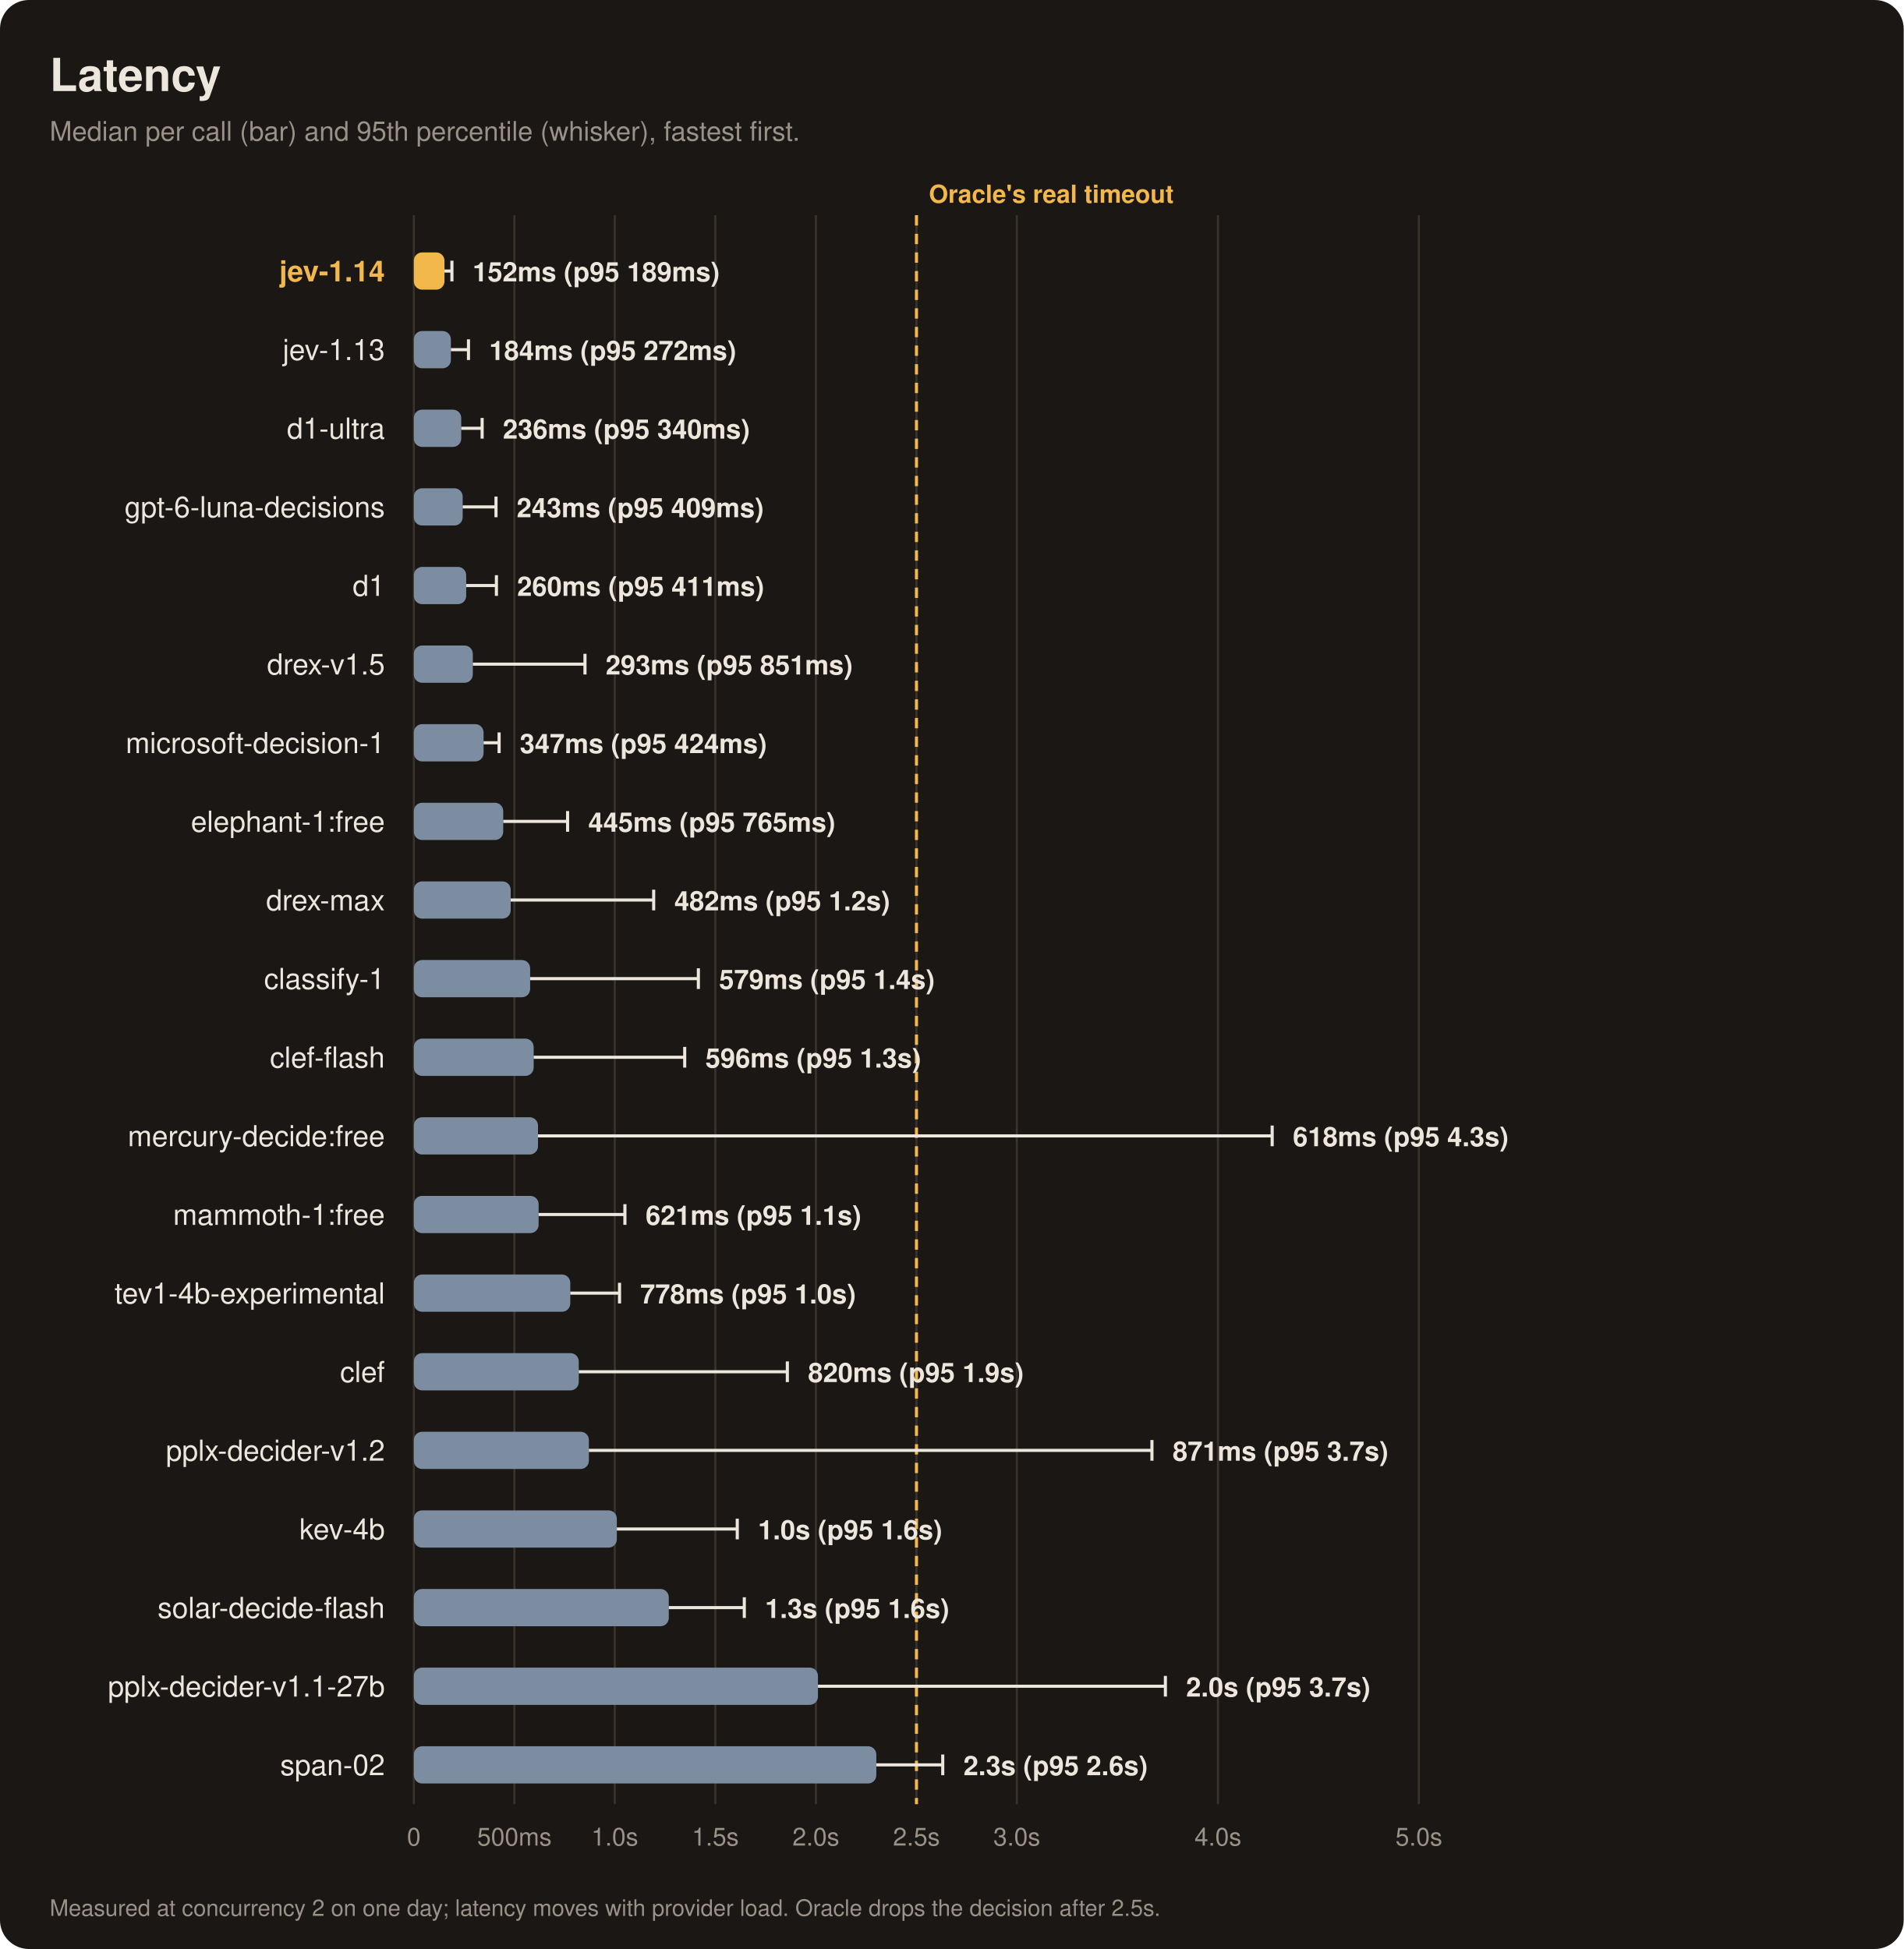
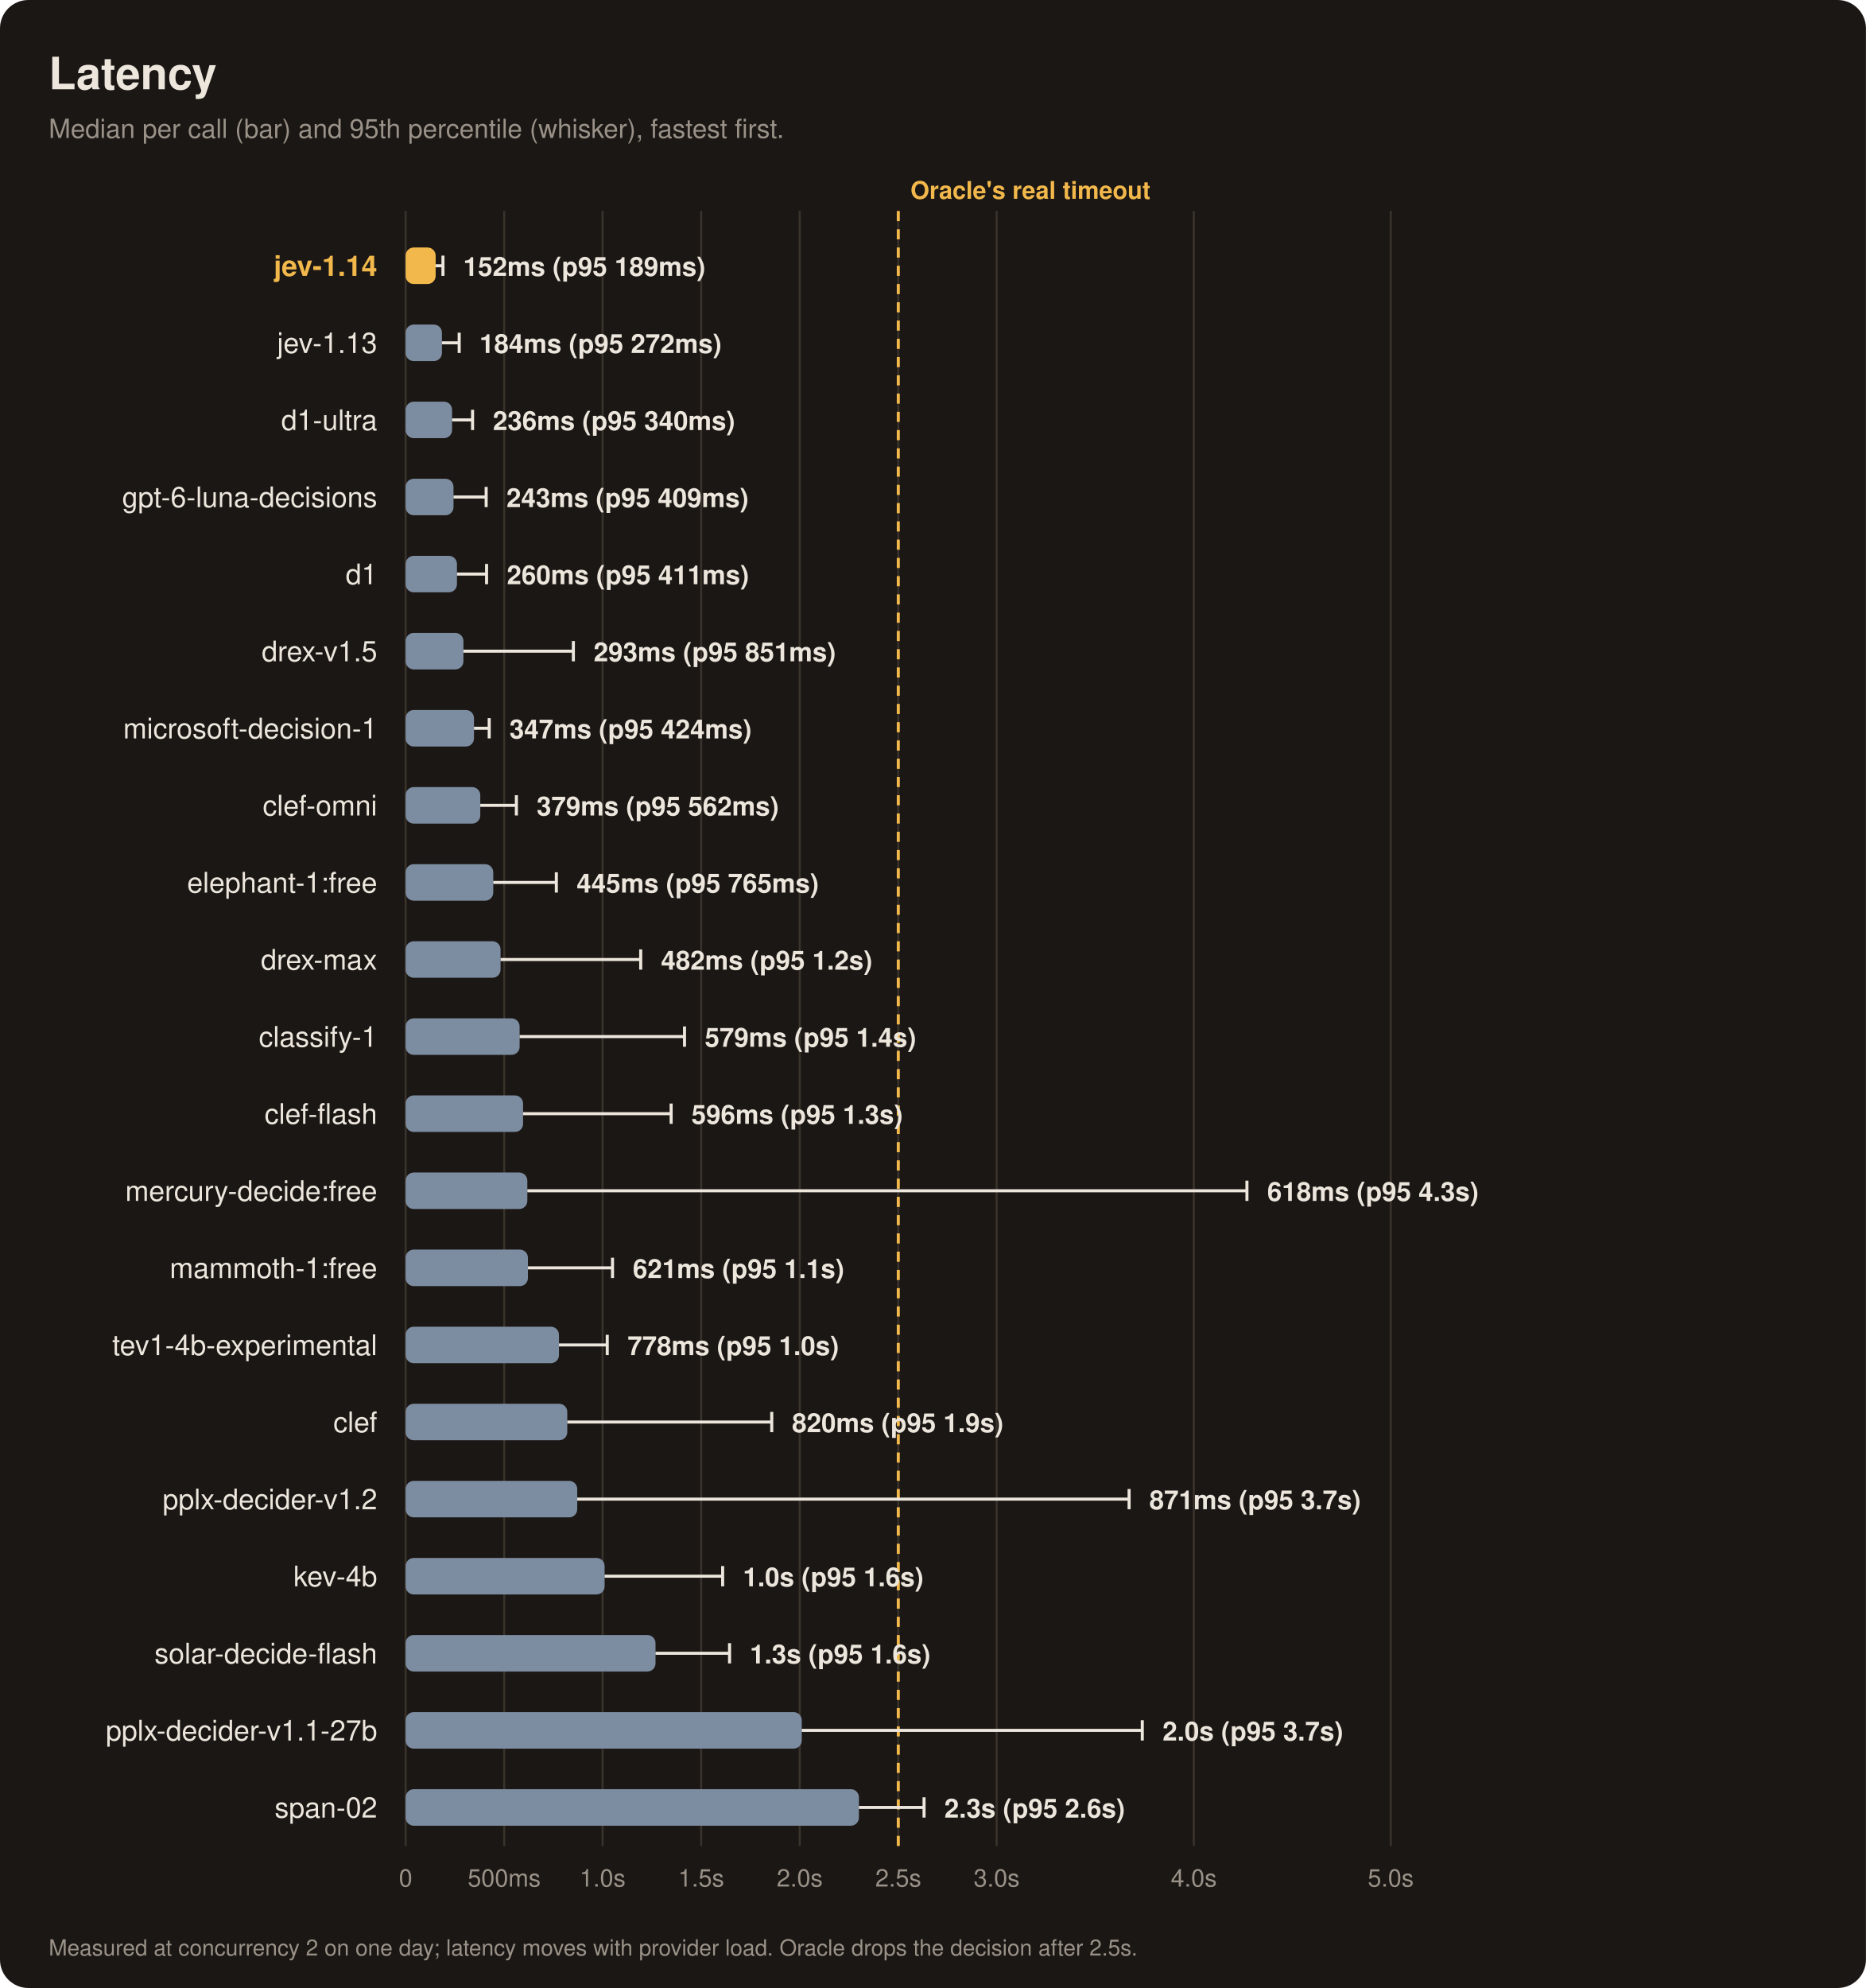
- <svg xmlns="http://www.w3.org/2000/svg" viewBox="0 0 920 942" width="920" role="img" aria-label="Latency" font-family="-apple-system,BlinkMacSystemFont,'Segoe UI',Helvetica,Arial,sans-serif">
-   <rect width="920" height="942" rx="14" fill="#1b1714" />
+ <svg xmlns="http://www.w3.org/2000/svg" viewBox="0 0 920 980" width="920" role="img" aria-label="Latency" font-family="-apple-system,BlinkMacSystemFont,'Segoe UI',Helvetica,Arial,sans-serif">
+   <rect width="920" height="980" rx="14" fill="#1b1714" />
  <text x="24.0" y="44.0" font-size="22" font-weight="700" fill="#ece6dd" text-anchor="start">Latency</text>
  <text x="24.0" y="68.0" font-size="13" font-weight="400" fill="#9a9288" text-anchor="start">Median per call (bar) and 95th percentile (whisker), fastest first.</text>
-   <line x1="200.0" y1="104.0" x2="200.0" y2="872.0" stroke="#3a332c" stroke-width="1.0" />
-   <text x="200.0" y="892.0" font-size="12" font-weight="400" fill="#9a9288" text-anchor="middle">0</text>
-   <line x1="248.6" y1="104.0" x2="248.6" y2="872.0" stroke="#3a332c" stroke-width="1.0" />
-   <text x="248.6" y="892.0" font-size="12" font-weight="400" fill="#9a9288" text-anchor="middle">500ms</text>
-   <line x1="297.1" y1="104.0" x2="297.1" y2="872.0" stroke="#3a332c" stroke-width="1.0" />
-   <text x="297.1" y="892.0" font-size="12" font-weight="400" fill="#9a9288" text-anchor="middle">1.0s</text>
-   <line x1="345.7" y1="104.0" x2="345.7" y2="872.0" stroke="#3a332c" stroke-width="1.0" />
-   <text x="345.7" y="892.0" font-size="12" font-weight="400" fill="#9a9288" text-anchor="middle">1.5s</text>
-   <line x1="394.3" y1="104.0" x2="394.3" y2="872.0" stroke="#3a332c" stroke-width="1.0" />
-   <text x="394.3" y="892.0" font-size="12" font-weight="400" fill="#9a9288" text-anchor="middle">2.0s</text>
-   <line x1="442.9" y1="104.0" x2="442.9" y2="872.0" stroke="#3a332c" stroke-width="1.0" />
-   <text x="442.9" y="892.0" font-size="12" font-weight="400" fill="#9a9288" text-anchor="middle">2.5s</text>
-   <line x1="491.4" y1="104.0" x2="491.4" y2="872.0" stroke="#3a332c" stroke-width="1.0" />
-   <text x="491.4" y="892.0" font-size="12" font-weight="400" fill="#9a9288" text-anchor="middle">3.0s</text>
-   <line x1="588.6" y1="104.0" x2="588.6" y2="872.0" stroke="#3a332c" stroke-width="1.0" />
-   <text x="588.6" y="892.0" font-size="12" font-weight="400" fill="#9a9288" text-anchor="middle">4.0s</text>
-   <line x1="685.7" y1="104.0" x2="685.7" y2="872.0" stroke="#3a332c" stroke-width="1.0" />
-   <text x="685.7" y="892.0" font-size="12" font-weight="400" fill="#9a9288" text-anchor="middle">5.0s</text>
-   <line x1="442.9" y1="104.0" x2="442.9" y2="872.0" stroke="#f2b84b" stroke-width="1.5" stroke-dasharray="5 4" />
+   <line x1="200.0" y1="104.0" x2="200.0" y2="910.0" stroke="#3a332c" stroke-width="1.0" />
+   <text x="200.0" y="930.0" font-size="12" font-weight="400" fill="#9a9288" text-anchor="middle">0</text>
+   <line x1="248.6" y1="104.0" x2="248.6" y2="910.0" stroke="#3a332c" stroke-width="1.0" />
+   <text x="248.6" y="930.0" font-size="12" font-weight="400" fill="#9a9288" text-anchor="middle">500ms</text>
+   <line x1="297.1" y1="104.0" x2="297.1" y2="910.0" stroke="#3a332c" stroke-width="1.0" />
+   <text x="297.1" y="930.0" font-size="12" font-weight="400" fill="#9a9288" text-anchor="middle">1.0s</text>
+   <line x1="345.7" y1="104.0" x2="345.7" y2="910.0" stroke="#3a332c" stroke-width="1.0" />
+   <text x="345.7" y="930.0" font-size="12" font-weight="400" fill="#9a9288" text-anchor="middle">1.5s</text>
+   <line x1="394.3" y1="104.0" x2="394.3" y2="910.0" stroke="#3a332c" stroke-width="1.0" />
+   <text x="394.3" y="930.0" font-size="12" font-weight="400" fill="#9a9288" text-anchor="middle">2.0s</text>
+   <line x1="442.9" y1="104.0" x2="442.9" y2="910.0" stroke="#3a332c" stroke-width="1.0" />
+   <text x="442.9" y="930.0" font-size="12" font-weight="400" fill="#9a9288" text-anchor="middle">2.5s</text>
+   <line x1="491.4" y1="104.0" x2="491.4" y2="910.0" stroke="#3a332c" stroke-width="1.0" />
+   <text x="491.4" y="930.0" font-size="12" font-weight="400" fill="#9a9288" text-anchor="middle">3.0s</text>
+   <line x1="588.6" y1="104.0" x2="588.6" y2="910.0" stroke="#3a332c" stroke-width="1.0" />
+   <text x="588.6" y="930.0" font-size="12" font-weight="400" fill="#9a9288" text-anchor="middle">4.0s</text>
+   <line x1="685.7" y1="104.0" x2="685.7" y2="910.0" stroke="#3a332c" stroke-width="1.0" />
+   <text x="685.7" y="930.0" font-size="12" font-weight="400" fill="#9a9288" text-anchor="middle">5.0s</text>
+   <line x1="442.9" y1="104.0" x2="442.9" y2="910.0" stroke="#f2b84b" stroke-width="1.5" stroke-dasharray="5 4" />
  <text x="448.9" y="98.0" font-size="12" font-weight="600" fill="#f2b84b" text-anchor="start">Oracle's real timeout</text>
  <text x="186.0" y="136.0" font-size="14" font-weight="700" fill="#f2b84b" text-anchor="end">jev-1.14</text>
  <rect x="200.0" y="122.0" width="14.8" height="18.0" rx="4.0" fill="#f2b84b" />
  <line x1="214.8" y1="131.0" x2="218.4" y2="131.0" stroke="#ece6dd" stroke-width="1.5" />
  <line x1="218.4" y1="126.0" x2="218.4" y2="136.0" stroke="#ece6dd" stroke-width="1.5" />
  <text x="228.4" y="136.0" font-size="13" font-weight="600" fill="#ece6dd" text-anchor="start">152ms  (p95 189ms)</text>
  <text x="186.0" y="174.0" font-size="14" font-weight="500" fill="#ece6dd" text-anchor="end">jev-1.13</text>
  <rect x="200.0" y="160.0" width="17.9" height="18.0" rx="4.0" fill="#7d8da1" />
  <line x1="217.9" y1="169.0" x2="226.4" y2="169.0" stroke="#ece6dd" stroke-width="1.5" />
  <line x1="226.4" y1="164.0" x2="226.4" y2="174.0" stroke="#ece6dd" stroke-width="1.5" />
  <text x="236.4" y="174.0" font-size="13" font-weight="600" fill="#ece6dd" text-anchor="start">184ms  (p95 272ms)</text>
  <text x="186.0" y="212.0" font-size="14" font-weight="500" fill="#ece6dd" text-anchor="end">d1-ultra</text>
  <rect x="200.0" y="198.0" width="22.9" height="18.0" rx="4.0" fill="#7d8da1" />
  <line x1="222.9" y1="207.0" x2="233.0" y2="207.0" stroke="#ece6dd" stroke-width="1.5" />
  <line x1="233.0" y1="202.0" x2="233.0" y2="212.0" stroke="#ece6dd" stroke-width="1.5" />
  <text x="243.0" y="212.0" font-size="13" font-weight="600" fill="#ece6dd" text-anchor="start">236ms  (p95 340ms)</text>
  <text x="186.0" y="250.0" font-size="14" font-weight="500" fill="#ece6dd" text-anchor="end">gpt-6-luna-decisions</text>
  <rect x="200.0" y="236.0" width="23.6" height="18.0" rx="4.0" fill="#7d8da1" />
  <line x1="223.6" y1="245.0" x2="239.7" y2="245.0" stroke="#ece6dd" stroke-width="1.5" />
  <line x1="239.7" y1="240.0" x2="239.7" y2="250.0" stroke="#ece6dd" stroke-width="1.5" />
  <text x="249.7" y="250.0" font-size="13" font-weight="600" fill="#ece6dd" text-anchor="start">243ms  (p95 409ms)</text>
  <text x="186.0" y="288.0" font-size="14" font-weight="500" fill="#ece6dd" text-anchor="end">d1</text>
  <rect x="200.0" y="274.0" width="25.3" height="18.0" rx="4.0" fill="#7d8da1" />
  <line x1="225.3" y1="283.0" x2="239.9" y2="283.0" stroke="#ece6dd" stroke-width="1.5" />
  <line x1="239.9" y1="278.0" x2="239.9" y2="288.0" stroke="#ece6dd" stroke-width="1.5" />
  <text x="249.9" y="288.0" font-size="13" font-weight="600" fill="#ece6dd" text-anchor="start">260ms  (p95 411ms)</text>
  <text x="186.0" y="326.0" font-size="14" font-weight="500" fill="#ece6dd" text-anchor="end">drex-v1.5</text>
  <rect x="200.0" y="312.0" width="28.5" height="18.0" rx="4.0" fill="#7d8da1" />
  <line x1="228.5" y1="321.0" x2="282.7" y2="321.0" stroke="#ece6dd" stroke-width="1.5" />
  <line x1="282.7" y1="316.0" x2="282.7" y2="326.0" stroke="#ece6dd" stroke-width="1.5" />
  <text x="292.7" y="326.0" font-size="13" font-weight="600" fill="#ece6dd" text-anchor="start">293ms  (p95 851ms)</text>
  <text x="186.0" y="364.0" font-size="14" font-weight="500" fill="#ece6dd" text-anchor="end">microsoft-decision-1</text>
  <rect x="200.0" y="350.0" width="33.7" height="18.0" rx="4.0" fill="#7d8da1" />
  <line x1="233.7" y1="359.0" x2="241.2" y2="359.0" stroke="#ece6dd" stroke-width="1.5" />
  <line x1="241.2" y1="354.0" x2="241.2" y2="364.0" stroke="#ece6dd" stroke-width="1.5" />
  <text x="251.2" y="364.0" font-size="13" font-weight="600" fill="#ece6dd" text-anchor="start">347ms  (p95 424ms)</text>
-   <text x="186.0" y="402.0" font-size="14" font-weight="500" fill="#ece6dd" text-anchor="end">elephant-1:free</text>
-   <rect x="200.0" y="388.0" width="43.2" height="18.0" rx="4.0" fill="#7d8da1" />
-   <line x1="243.2" y1="397.0" x2="274.3" y2="397.0" stroke="#ece6dd" stroke-width="1.5" />
-   <line x1="274.3" y1="392.0" x2="274.3" y2="402.0" stroke="#ece6dd" stroke-width="1.5" />
-   <text x="284.3" y="402.0" font-size="13" font-weight="600" fill="#ece6dd" text-anchor="start">445ms  (p95 765ms)</text>
-   <text x="186.0" y="440.0" font-size="14" font-weight="500" fill="#ece6dd" text-anchor="end">drex-max</text>
-   <rect x="200.0" y="426.0" width="46.8" height="18.0" rx="4.0" fill="#7d8da1" />
-   <line x1="246.8" y1="435.0" x2="315.9" y2="435.0" stroke="#ece6dd" stroke-width="1.5" />
-   <line x1="315.9" y1="430.0" x2="315.9" y2="440.0" stroke="#ece6dd" stroke-width="1.5" />
-   <text x="325.9" y="440.0" font-size="13" font-weight="600" fill="#ece6dd" text-anchor="start">482ms  (p95 1.2s)</text>
-   <text x="186.0" y="478.0" font-size="14" font-weight="500" fill="#ece6dd" text-anchor="end">classify-1</text>
-   <rect x="200.0" y="464.0" width="56.2" height="18.0" rx="4.0" fill="#7d8da1" />
-   <line x1="256.2" y1="473.0" x2="337.5" y2="473.0" stroke="#ece6dd" stroke-width="1.5" />
-   <line x1="337.5" y1="468.0" x2="337.5" y2="478.0" stroke="#ece6dd" stroke-width="1.5" />
-   <text x="347.5" y="478.0" font-size="13" font-weight="600" fill="#ece6dd" text-anchor="start">579ms  (p95 1.4s)</text>
-   <text x="186.0" y="516.0" font-size="14" font-weight="500" fill="#ece6dd" text-anchor="end">clef-flash</text>
-   <rect x="200.0" y="502.0" width="57.9" height="18.0" rx="4.0" fill="#7d8da1" />
-   <line x1="257.9" y1="511.0" x2="330.9" y2="511.0" stroke="#ece6dd" stroke-width="1.5" />
-   <line x1="330.9" y1="506.0" x2="330.9" y2="516.0" stroke="#ece6dd" stroke-width="1.5" />
-   <text x="340.9" y="516.0" font-size="13" font-weight="600" fill="#ece6dd" text-anchor="start">596ms  (p95 1.3s)</text>
-   <text x="186.0" y="554.0" font-size="14" font-weight="500" fill="#ece6dd" text-anchor="end">mercury-decide:free</text>
-   <rect x="200.0" y="540.0" width="60.0" height="18.0" rx="4.0" fill="#7d8da1" />
-   <line x1="260.0" y1="549.0" x2="614.8" y2="549.0" stroke="#ece6dd" stroke-width="1.5" />
-   <line x1="614.8" y1="544.0" x2="614.8" y2="554.0" stroke="#ece6dd" stroke-width="1.5" />
-   <text x="624.8" y="554.0" font-size="13" font-weight="600" fill="#ece6dd" text-anchor="start">618ms  (p95 4.3s)</text>
-   <text x="186.0" y="592.0" font-size="14" font-weight="500" fill="#ece6dd" text-anchor="end">mammoth-1:free</text>
-   <rect x="200.0" y="578.0" width="60.3" height="18.0" rx="4.0" fill="#7d8da1" />
-   <line x1="260.3" y1="587.0" x2="302.0" y2="587.0" stroke="#ece6dd" stroke-width="1.5" />
-   <line x1="302.0" y1="582.0" x2="302.0" y2="592.0" stroke="#ece6dd" stroke-width="1.5" />
-   <text x="312.0" y="592.0" font-size="13" font-weight="600" fill="#ece6dd" text-anchor="start">621ms  (p95 1.1s)</text>
-   <text x="186.0" y="630.0" font-size="14" font-weight="500" fill="#ece6dd" text-anchor="end">tev1-4b-experimental</text>
-   <rect x="200.0" y="616.0" width="75.6" height="18.0" rx="4.0" fill="#7d8da1" />
-   <line x1="275.6" y1="625.0" x2="299.4" y2="625.0" stroke="#ece6dd" stroke-width="1.5" />
-   <line x1="299.4" y1="620.0" x2="299.4" y2="630.0" stroke="#ece6dd" stroke-width="1.5" />
-   <text x="309.4" y="630.0" font-size="13" font-weight="600" fill="#ece6dd" text-anchor="start">778ms  (p95 1.0s)</text>
-   <text x="186.0" y="668.0" font-size="14" font-weight="500" fill="#ece6dd" text-anchor="end">clef</text>
-   <rect x="200.0" y="654.0" width="79.7" height="18.0" rx="4.0" fill="#7d8da1" />
-   <line x1="279.7" y1="663.0" x2="380.5" y2="663.0" stroke="#ece6dd" stroke-width="1.5" />
-   <line x1="380.5" y1="658.0" x2="380.5" y2="668.0" stroke="#ece6dd" stroke-width="1.5" />
-   <text x="390.5" y="668.0" font-size="13" font-weight="600" fill="#ece6dd" text-anchor="start">820ms  (p95 1.9s)</text>
-   <text x="186.0" y="706.0" font-size="14" font-weight="500" fill="#ece6dd" text-anchor="end">pplx-decider-v1.2</text>
-   <rect x="200.0" y="692.0" width="84.6" height="18.0" rx="4.0" fill="#7d8da1" />
-   <line x1="284.6" y1="701.0" x2="556.7" y2="701.0" stroke="#ece6dd" stroke-width="1.5" />
-   <line x1="556.7" y1="696.0" x2="556.7" y2="706.0" stroke="#ece6dd" stroke-width="1.5" />
-   <text x="566.7" y="706.0" font-size="13" font-weight="600" fill="#ece6dd" text-anchor="start">871ms  (p95 3.7s)</text>
-   <text x="186.0" y="744.0" font-size="14" font-weight="500" fill="#ece6dd" text-anchor="end">kev-4b</text>
-   <rect x="200.0" y="730.0" width="98.1" height="18.0" rx="4.0" fill="#7d8da1" />
-   <line x1="298.1" y1="739.0" x2="356.3" y2="739.0" stroke="#ece6dd" stroke-width="1.5" />
-   <line x1="356.3" y1="734.0" x2="356.3" y2="744.0" stroke="#ece6dd" stroke-width="1.5" />
-   <text x="366.3" y="744.0" font-size="13" font-weight="600" fill="#ece6dd" text-anchor="start">1.0s  (p95 1.6s)</text>
-   <text x="186.0" y="782.0" font-size="14" font-weight="500" fill="#ece6dd" text-anchor="end">solar-decide-flash</text>
-   <rect x="200.0" y="768.0" width="123.2" height="18.0" rx="4.0" fill="#7d8da1" />
-   <line x1="323.2" y1="777.0" x2="359.7" y2="777.0" stroke="#ece6dd" stroke-width="1.5" />
-   <line x1="359.7" y1="772.0" x2="359.7" y2="782.0" stroke="#ece6dd" stroke-width="1.5" />
-   <text x="369.7" y="782.0" font-size="13" font-weight="600" fill="#ece6dd" text-anchor="start">1.3s  (p95 1.6s)</text>
-   <text x="186.0" y="820.0" font-size="14" font-weight="500" fill="#ece6dd" text-anchor="end">pplx-decider-v1.1-27b</text>
-   <rect x="200.0" y="806.0" width="195.3" height="18.0" rx="4.0" fill="#7d8da1" />
-   <line x1="395.3" y1="815.0" x2="563.2" y2="815.0" stroke="#ece6dd" stroke-width="1.5" />
-   <line x1="563.2" y1="810.0" x2="563.2" y2="820.0" stroke="#ece6dd" stroke-width="1.5" />
-   <text x="573.2" y="820.0" font-size="13" font-weight="600" fill="#ece6dd" text-anchor="start">2.0s  (p95 3.7s)</text>
-   <text x="186.0" y="858.0" font-size="14" font-weight="500" fill="#ece6dd" text-anchor="end">span-02</text>
-   <rect x="200.0" y="844.0" width="223.5" height="18.0" rx="4.0" fill="#7d8da1" />
-   <line x1="423.5" y1="853.0" x2="455.6" y2="853.0" stroke="#ece6dd" stroke-width="1.5" />
-   <line x1="455.6" y1="848.0" x2="455.6" y2="858.0" stroke="#ece6dd" stroke-width="1.5" />
-   <text x="465.6" y="858.0" font-size="13" font-weight="600" fill="#ece6dd" text-anchor="start">2.3s  (p95 2.6s)</text>
-   <text x="24.0" y="926.0" font-size="11" font-weight="400" fill="#9a9288" text-anchor="start">Measured at concurrency 2 on one day; latency moves with provider load. Oracle drops the decision after 2.5s.</text>
+   <text x="186.0" y="402.0" font-size="14" font-weight="500" fill="#ece6dd" text-anchor="end">clef-omni</text>
+   <rect x="200.0" y="388.0" width="36.8" height="18.0" rx="4.0" fill="#7d8da1" />
+   <line x1="236.8" y1="397.0" x2="254.6" y2="397.0" stroke="#ece6dd" stroke-width="1.5" />
+   <line x1="254.6" y1="392.0" x2="254.6" y2="402.0" stroke="#ece6dd" stroke-width="1.5" />
+   <text x="264.6" y="402.0" font-size="13" font-weight="600" fill="#ece6dd" text-anchor="start">379ms  (p95 562ms)</text>
+   <text x="186.0" y="440.0" font-size="14" font-weight="500" fill="#ece6dd" text-anchor="end">elephant-1:free</text>
+   <rect x="200.0" y="426.0" width="43.2" height="18.0" rx="4.0" fill="#7d8da1" />
+   <line x1="243.2" y1="435.0" x2="274.3" y2="435.0" stroke="#ece6dd" stroke-width="1.5" />
+   <line x1="274.3" y1="430.0" x2="274.3" y2="440.0" stroke="#ece6dd" stroke-width="1.5" />
+   <text x="284.3" y="440.0" font-size="13" font-weight="600" fill="#ece6dd" text-anchor="start">445ms  (p95 765ms)</text>
+   <text x="186.0" y="478.0" font-size="14" font-weight="500" fill="#ece6dd" text-anchor="end">drex-max</text>
+   <rect x="200.0" y="464.0" width="46.8" height="18.0" rx="4.0" fill="#7d8da1" />
+   <line x1="246.8" y1="473.0" x2="315.9" y2="473.0" stroke="#ece6dd" stroke-width="1.5" />
+   <line x1="315.9" y1="468.0" x2="315.9" y2="478.0" stroke="#ece6dd" stroke-width="1.5" />
+   <text x="325.9" y="478.0" font-size="13" font-weight="600" fill="#ece6dd" text-anchor="start">482ms  (p95 1.2s)</text>
+   <text x="186.0" y="516.0" font-size="14" font-weight="500" fill="#ece6dd" text-anchor="end">classify-1</text>
+   <rect x="200.0" y="502.0" width="56.2" height="18.0" rx="4.0" fill="#7d8da1" />
+   <line x1="256.2" y1="511.0" x2="337.5" y2="511.0" stroke="#ece6dd" stroke-width="1.5" />
+   <line x1="337.5" y1="506.0" x2="337.5" y2="516.0" stroke="#ece6dd" stroke-width="1.5" />
+   <text x="347.5" y="516.0" font-size="13" font-weight="600" fill="#ece6dd" text-anchor="start">579ms  (p95 1.4s)</text>
+   <text x="186.0" y="554.0" font-size="14" font-weight="500" fill="#ece6dd" text-anchor="end">clef-flash</text>
+   <rect x="200.0" y="540.0" width="57.9" height="18.0" rx="4.0" fill="#7d8da1" />
+   <line x1="257.9" y1="549.0" x2="330.9" y2="549.0" stroke="#ece6dd" stroke-width="1.5" />
+   <line x1="330.9" y1="544.0" x2="330.9" y2="554.0" stroke="#ece6dd" stroke-width="1.5" />
+   <text x="340.9" y="554.0" font-size="13" font-weight="600" fill="#ece6dd" text-anchor="start">596ms  (p95 1.3s)</text>
+   <text x="186.0" y="592.0" font-size="14" font-weight="500" fill="#ece6dd" text-anchor="end">mercury-decide:free</text>
+   <rect x="200.0" y="578.0" width="60.0" height="18.0" rx="4.0" fill="#7d8da1" />
+   <line x1="260.0" y1="587.0" x2="614.8" y2="587.0" stroke="#ece6dd" stroke-width="1.5" />
+   <line x1="614.8" y1="582.0" x2="614.8" y2="592.0" stroke="#ece6dd" stroke-width="1.5" />
+   <text x="624.8" y="592.0" font-size="13" font-weight="600" fill="#ece6dd" text-anchor="start">618ms  (p95 4.3s)</text>
+   <text x="186.0" y="630.0" font-size="14" font-weight="500" fill="#ece6dd" text-anchor="end">mammoth-1:free</text>
+   <rect x="200.0" y="616.0" width="60.3" height="18.0" rx="4.0" fill="#7d8da1" />
+   <line x1="260.3" y1="625.0" x2="302.0" y2="625.0" stroke="#ece6dd" stroke-width="1.5" />
+   <line x1="302.0" y1="620.0" x2="302.0" y2="630.0" stroke="#ece6dd" stroke-width="1.5" />
+   <text x="312.0" y="630.0" font-size="13" font-weight="600" fill="#ece6dd" text-anchor="start">621ms  (p95 1.1s)</text>
+   <text x="186.0" y="668.0" font-size="14" font-weight="500" fill="#ece6dd" text-anchor="end">tev1-4b-experimental</text>
+   <rect x="200.0" y="654.0" width="75.6" height="18.0" rx="4.0" fill="#7d8da1" />
+   <line x1="275.6" y1="663.0" x2="299.4" y2="663.0" stroke="#ece6dd" stroke-width="1.5" />
+   <line x1="299.4" y1="658.0" x2="299.4" y2="668.0" stroke="#ece6dd" stroke-width="1.5" />
+   <text x="309.4" y="668.0" font-size="13" font-weight="600" fill="#ece6dd" text-anchor="start">778ms  (p95 1.0s)</text>
+   <text x="186.0" y="706.0" font-size="14" font-weight="500" fill="#ece6dd" text-anchor="end">clef</text>
+   <rect x="200.0" y="692.0" width="79.7" height="18.0" rx="4.0" fill="#7d8da1" />
+   <line x1="279.7" y1="701.0" x2="380.5" y2="701.0" stroke="#ece6dd" stroke-width="1.5" />
+   <line x1="380.5" y1="696.0" x2="380.5" y2="706.0" stroke="#ece6dd" stroke-width="1.5" />
+   <text x="390.5" y="706.0" font-size="13" font-weight="600" fill="#ece6dd" text-anchor="start">820ms  (p95 1.9s)</text>
+   <text x="186.0" y="744.0" font-size="14" font-weight="500" fill="#ece6dd" text-anchor="end">pplx-decider-v1.2</text>
+   <rect x="200.0" y="730.0" width="84.6" height="18.0" rx="4.0" fill="#7d8da1" />
+   <line x1="284.6" y1="739.0" x2="556.7" y2="739.0" stroke="#ece6dd" stroke-width="1.5" />
+   <line x1="556.7" y1="734.0" x2="556.7" y2="744.0" stroke="#ece6dd" stroke-width="1.5" />
+   <text x="566.7" y="744.0" font-size="13" font-weight="600" fill="#ece6dd" text-anchor="start">871ms  (p95 3.7s)</text>
+   <text x="186.0" y="782.0" font-size="14" font-weight="500" fill="#ece6dd" text-anchor="end">kev-4b</text>
+   <rect x="200.0" y="768.0" width="98.1" height="18.0" rx="4.0" fill="#7d8da1" />
+   <line x1="298.1" y1="777.0" x2="356.3" y2="777.0" stroke="#ece6dd" stroke-width="1.5" />
+   <line x1="356.3" y1="772.0" x2="356.3" y2="782.0" stroke="#ece6dd" stroke-width="1.5" />
+   <text x="366.3" y="782.0" font-size="13" font-weight="600" fill="#ece6dd" text-anchor="start">1.0s  (p95 1.6s)</text>
+   <text x="186.0" y="820.0" font-size="14" font-weight="500" fill="#ece6dd" text-anchor="end">solar-decide-flash</text>
+   <rect x="200.0" y="806.0" width="123.2" height="18.0" rx="4.0" fill="#7d8da1" />
+   <line x1="323.2" y1="815.0" x2="359.7" y2="815.0" stroke="#ece6dd" stroke-width="1.5" />
+   <line x1="359.7" y1="810.0" x2="359.7" y2="820.0" stroke="#ece6dd" stroke-width="1.5" />
+   <text x="369.7" y="820.0" font-size="13" font-weight="600" fill="#ece6dd" text-anchor="start">1.3s  (p95 1.6s)</text>
+   <text x="186.0" y="858.0" font-size="14" font-weight="500" fill="#ece6dd" text-anchor="end">pplx-decider-v1.1-27b</text>
+   <rect x="200.0" y="844.0" width="195.3" height="18.0" rx="4.0" fill="#7d8da1" />
+   <line x1="395.3" y1="853.0" x2="563.2" y2="853.0" stroke="#ece6dd" stroke-width="1.5" />
+   <line x1="563.2" y1="848.0" x2="563.2" y2="858.0" stroke="#ece6dd" stroke-width="1.5" />
+   <text x="573.2" y="858.0" font-size="13" font-weight="600" fill="#ece6dd" text-anchor="start">2.0s  (p95 3.7s)</text>
+   <text x="186.0" y="896.0" font-size="14" font-weight="500" fill="#ece6dd" text-anchor="end">span-02</text>
+   <rect x="200.0" y="882.0" width="223.5" height="18.0" rx="4.0" fill="#7d8da1" />
+   <line x1="423.5" y1="891.0" x2="455.6" y2="891.0" stroke="#ece6dd" stroke-width="1.5" />
+   <line x1="455.6" y1="886.0" x2="455.6" y2="896.0" stroke="#ece6dd" stroke-width="1.5" />
+   <text x="465.6" y="896.0" font-size="13" font-weight="600" fill="#ece6dd" text-anchor="start">2.3s  (p95 2.6s)</text>
+   <text x="24.0" y="964.0" font-size="11" font-weight="400" fill="#9a9288" text-anchor="start">Measured at concurrency 2 on one day; latency moves with provider load. Oracle drops the decision after 2.5s.</text>
</svg>
